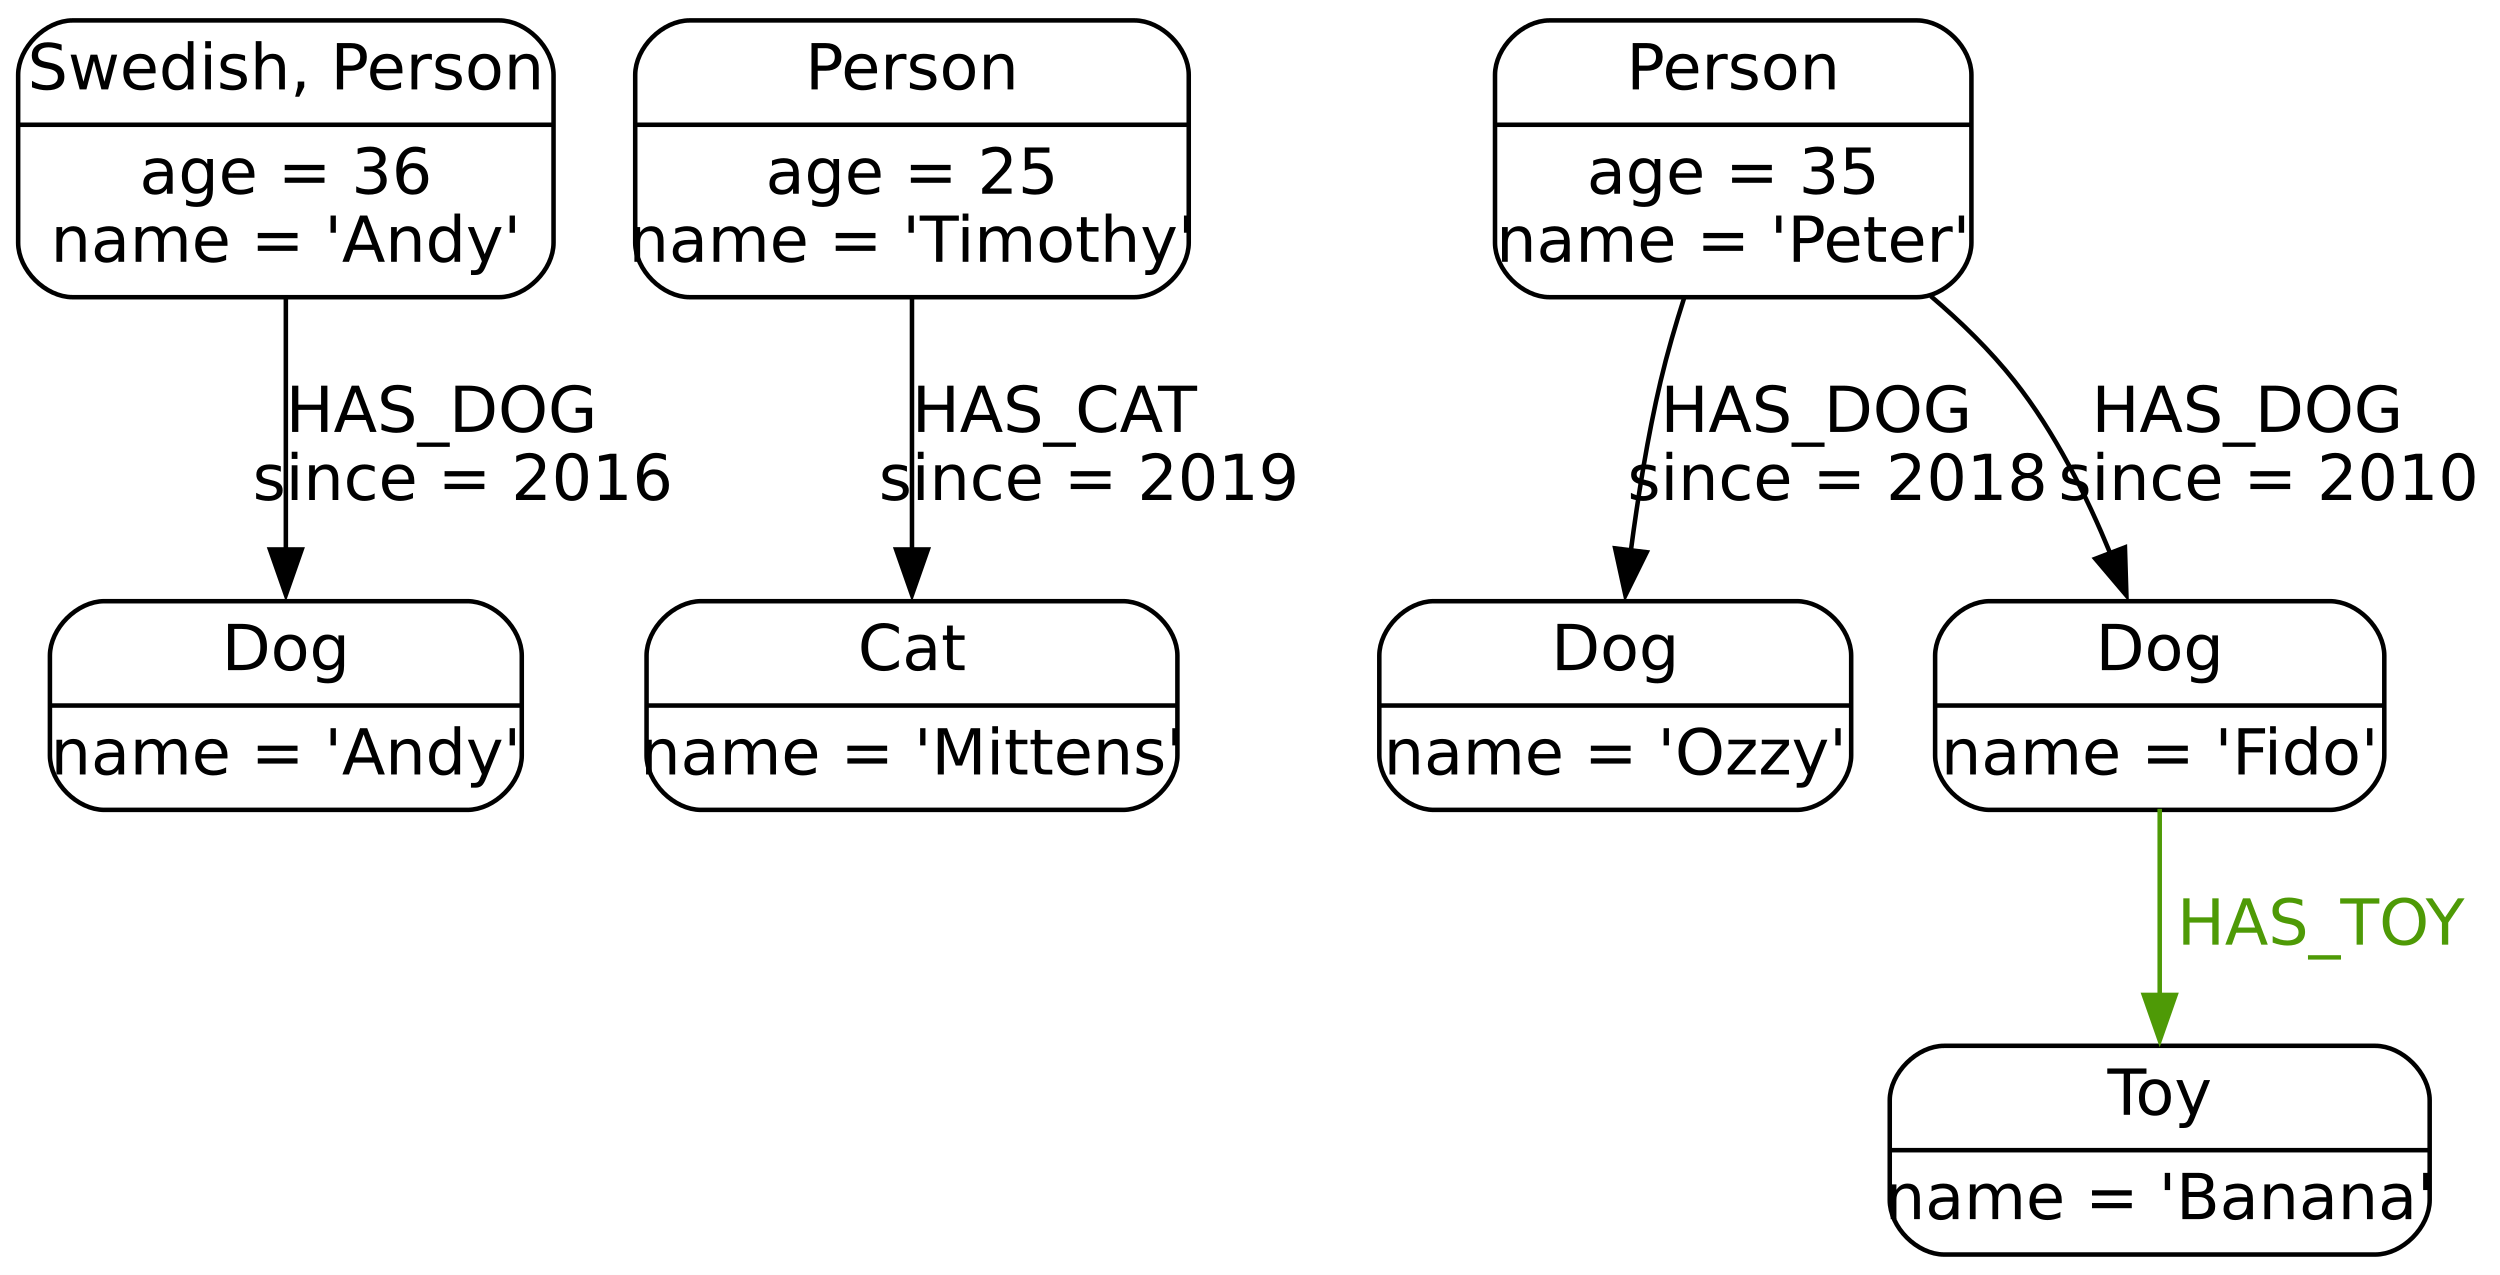
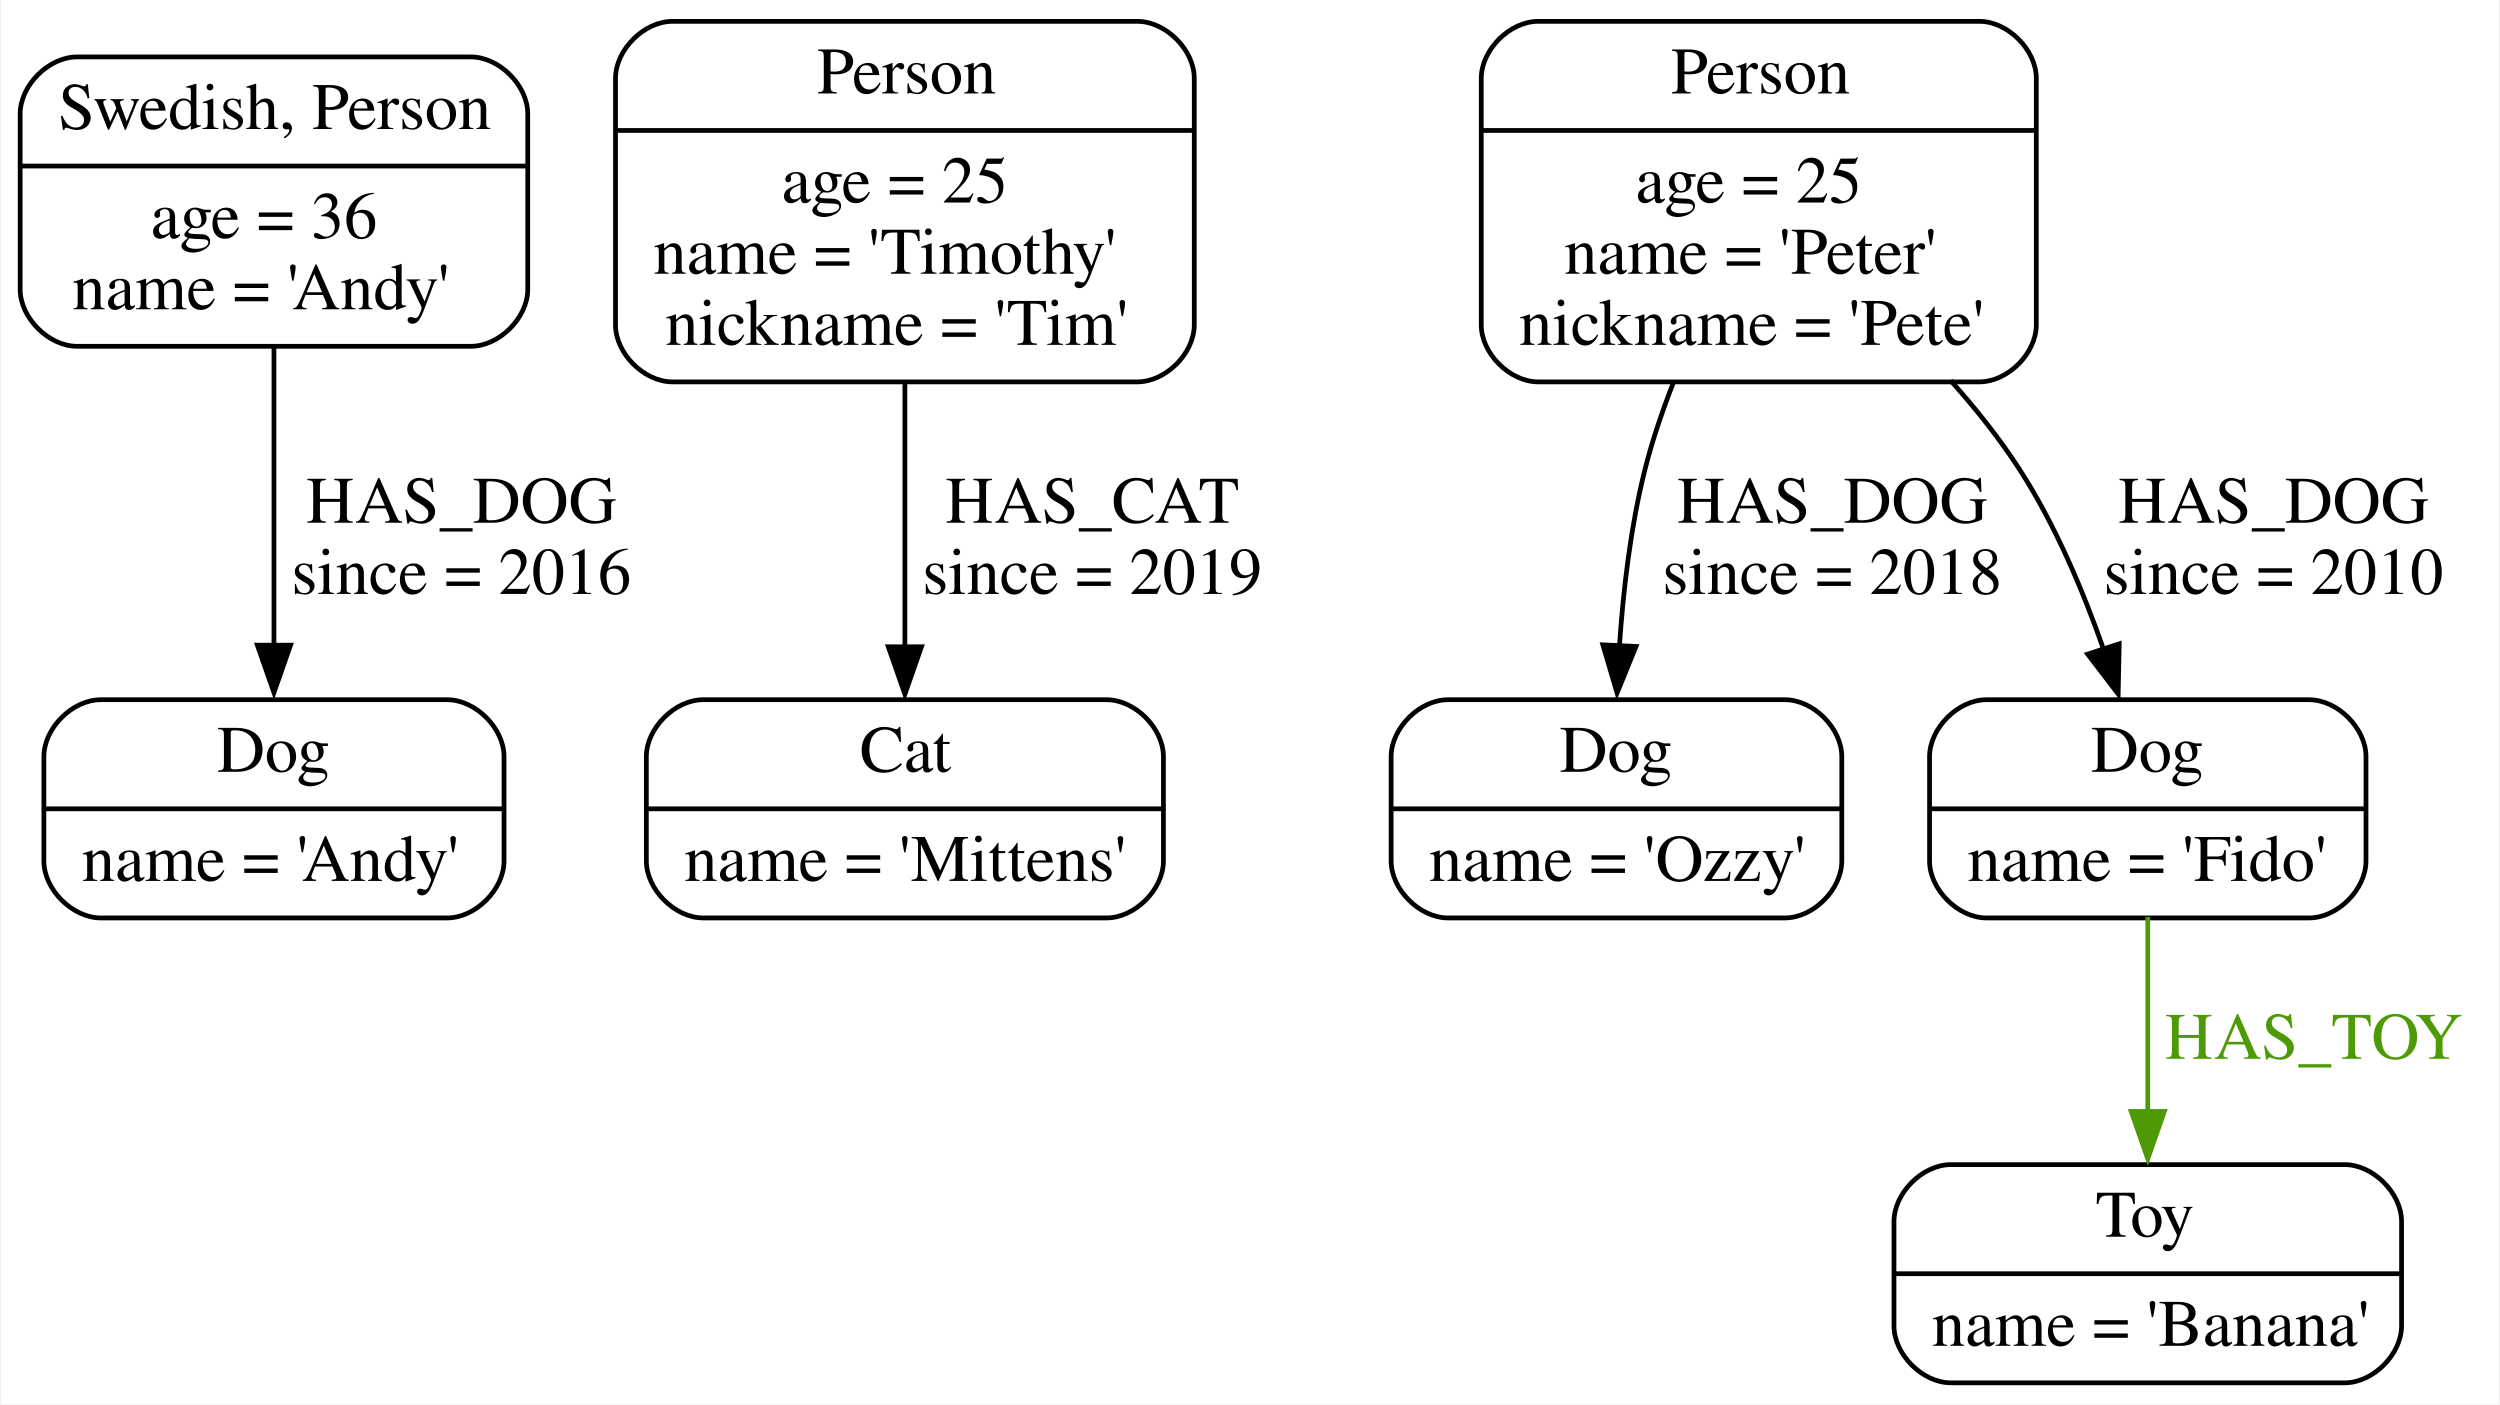
- <svg xmlns="http://www.w3.org/2000/svg" width="551pt" height="281pt" viewBox="0.00 0.00 551.00 281.00">
-   <g id="graph0" class="graph" transform="scale(1 1) rotate(0) translate(4 277)">
-     <polygon fill="white" stroke="none" points="-4,4 -4,-277 547,-277 547,4 -4,4" />
+ <svg xmlns="http://www.w3.org/2000/svg" width="527pt" height="296pt" viewBox="0.00 0.00 526.50 296.00">
+   <g id="graph0" class="graph" transform="scale(1 1) rotate(0) translate(4 292)">
+     <polygon fill="white" stroke="none" points="-4,4 -4,-292 522.5,-292 522.5,4 -4,4" />
    <g id="node1" class="node">
-       <path fill="none" stroke="black" d="M12,-211.5C12,-211.5 106,-211.5 106,-211.5 112,-211.5 118,-217.5 118,-223.5 118,-223.5 118,-260.5 118,-260.5 118,-266.5 112,-272.5 106,-272.5 106,-272.5 12,-272.5 12,-272.5 6,-272.5 0,-266.5 0,-260.5 0,-260.5 0,-223.5 0,-223.5 0,-217.5 6,-211.5 12,-211.5" />
-       <text text-anchor="middle" x="59" y="-257.3" font-family="Bitstream Vera Sans" font-size="14.00">Swedish, Person</text>
-       <polyline fill="none" stroke="black" points="0,-249.5 118,-249.5" />
-       <text text-anchor="middle" x="59" y="-234.3" font-family="Bitstream Vera Sans" font-size="14.00">age = 36</text>
-       <text text-anchor="middle" x="59" y="-219.3" font-family="Bitstream Vera Sans" font-size="14.00">name = 'Andy'</text>
+       <path fill="none" stroke="black" d="M12,-219C12,-219 95,-219 95,-219 101,-219 107,-225 107,-231 107,-231 107,-268 107,-268 107,-274 101,-280 95,-280 95,-280 12,-280 12,-280 6,-280 0,-274 0,-268 0,-268 0,-231 0,-231 0,-225 6,-219 12,-219" />
+       <text text-anchor="start" x="8" y="-264.8" font-family="Times,serif" font-size="14.00">Swedish, Person</text>
+       <polyline fill="none" stroke="black" points="0,-257 107,-257" />
+       <text text-anchor="start" x="27.5" y="-241.8" font-family="Times,serif" font-size="14.00">age = 36 </text>
+       <text text-anchor="start" x="11" y="-226.8" font-family="Times,serif" font-size="14.00"> name = 'Andy'</text>
    </g>
    <g id="node4" class="node">
-       <path fill="none" stroke="black" d="M19,-98.5C19,-98.5 99,-98.5 99,-98.5 105,-98.5 111,-104.5 111,-110.5 111,-110.5 111,-132.5 111,-132.5 111,-138.5 105,-144.5 99,-144.5 99,-144.5 19,-144.5 19,-144.5 13,-144.5 7,-138.5 7,-132.5 7,-132.5 7,-110.5 7,-110.5 7,-104.5 13,-98.5 19,-98.5" />
-       <text text-anchor="middle" x="59" y="-129.3" font-family="Bitstream Vera Sans" font-size="14.00">Dog</text>
-       <polyline fill="none" stroke="black" points="7,-121.5 111,-121.5" />
-       <text text-anchor="middle" x="59" y="-106.3" font-family="Bitstream Vera Sans" font-size="14.00">name = 'Andy'</text>
+       <path fill="none" stroke="black" d="M17,-98.5C17,-98.5 90,-98.5 90,-98.5 96,-98.5 102,-104.5 102,-110.5 102,-110.5 102,-132.5 102,-132.5 102,-138.5 96,-144.5 90,-144.5 90,-144.5 17,-144.5 17,-144.5 11,-144.5 5,-138.5 5,-132.5 5,-132.5 5,-110.5 5,-110.5 5,-104.5 11,-98.5 17,-98.5" />
+       <text text-anchor="start" x="41.5" y="-129.3" font-family="Times,serif" font-size="14.00">Dog</text>
+       <polyline fill="none" stroke="black" points="5,-121.5 102,-121.5" />
+       <text text-anchor="start" x="13" y="-106.3" font-family="Times,serif" font-size="14.00">name = 'Andy'</text>
    </g>
    <g id="edge1" class="edge">
-       <path fill="none" stroke="black" d="M59,-211.71C59,-194.78 59,-173.42 59,-155.85" />
-       <polygon fill="black" stroke="black" points="62.5,-155.9 59,-145.9 55.5,-155.9 62.5,-155.9" />
-       <text text-anchor="start" x="59" y="-181.8" font-family="Bitstream Vera Sans" font-size="14.00">  HAS_DOG</text>
-       <text text-anchor="middle" x="98" y="-166.8" font-family="Bitstream Vera Sans" font-size="14.00">since = 2016</text>
+       <path fill="none" stroke="black" d="M53.5,-219.28C53.5,-200.28 53.5,-175.48 53.5,-155.73" />
+       <polygon fill="black" stroke="black" points="57,-156 53.5,-146 50,-156 57,-156" />
+       <text text-anchor="middle" x="93" y="-181.8" font-family="Times,serif" font-size="14.00">HAS_DOG </text>
+       <text text-anchor="middle" x="93" y="-166.8" font-family="Times,serif" font-size="14.00">  since = 2016</text>
    </g>
    <g id="node2" class="node">
-       <path fill="none" stroke="black" d="M148,-211.5C148,-211.5 246,-211.5 246,-211.5 252,-211.5 258,-217.5 258,-223.5 258,-223.5 258,-260.5 258,-260.5 258,-266.5 252,-272.5 246,-272.5 246,-272.5 148,-272.5 148,-272.5 142,-272.5 136,-266.5 136,-260.5 136,-260.5 136,-223.5 136,-223.5 136,-217.5 142,-211.5 148,-211.5" />
-       <text text-anchor="middle" x="197" y="-257.3" font-family="Bitstream Vera Sans" font-size="14.00">Person</text>
-       <polyline fill="none" stroke="black" points="136,-249.5 258,-249.5" />
-       <text text-anchor="middle" x="197" y="-234.3" font-family="Bitstream Vera Sans" font-size="14.00">age = 25</text>
-       <text text-anchor="middle" x="197" y="-219.3" font-family="Bitstream Vera Sans" font-size="14.00">name = 'Timothy'</text>
+       <path fill="none" stroke="black" d="M137.5,-211.5C137.5,-211.5 235.5,-211.5 235.5,-211.5 241.5,-211.5 247.5,-217.5 247.5,-223.5 247.5,-223.5 247.5,-275.5 247.5,-275.5 247.5,-281.5 241.5,-287.5 235.5,-287.5 235.5,-287.5 137.5,-287.5 137.5,-287.5 131.5,-287.5 125.5,-281.5 125.5,-275.5 125.5,-275.5 125.5,-223.5 125.5,-223.5 125.5,-217.5 131.5,-211.5 137.5,-211.5" />
+       <text text-anchor="start" x="168" y="-272.3" font-family="Times,serif" font-size="14.00">Person</text>
+       <polyline fill="none" stroke="black" points="125.5,-264.5 247.5,-264.5" />
+       <text text-anchor="start" x="160.5" y="-249.3" font-family="Times,serif" font-size="14.00">age = 25 </text>
+       <text text-anchor="start" x="133.5" y="-234.3" font-family="Times,serif" font-size="14.00"> name = 'Timothy' </text>
+       <text text-anchor="start" x="136" y="-219.3" font-family="Times,serif" font-size="14.00"> nickname = 'Tim'</text>
+     </g>
+     <g id="node5" class="node">
+       <path fill="none" stroke="black" d="M144,-98.5C144,-98.5 229,-98.5 229,-98.5 235,-98.5 241,-104.5 241,-110.5 241,-110.5 241,-132.5 241,-132.5 241,-138.5 235,-144.5 229,-144.5 229,-144.5 144,-144.5 144,-144.5 138,-144.5 132,-138.5 132,-132.5 132,-132.5 132,-110.5 132,-110.5 132,-104.5 138,-98.5 144,-98.5" />
+       <text text-anchor="start" x="177" y="-129.3" font-family="Times,serif" font-size="14.00">Cat</text>
+       <polyline fill="none" stroke="black" points="132,-121.5 241,-121.5" />
+       <text text-anchor="start" x="140" y="-106.3" font-family="Times,serif" font-size="14.00">name = 'Mittens'</text>
+     </g>
+     <g id="edge2" class="edge">
+       <path fill="none" stroke="black" d="M186.5,-211.72C186.5,-193.98 186.5,-172.87 186.5,-155.63" />
+       <polygon fill="black" stroke="black" points="190,-155.66 186.5,-145.66 183,-155.66 190,-155.66" />
+       <text text-anchor="middle" x="226" y="-181.8" font-family="Times,serif" font-size="14.00">HAS_CAT </text>
+       <text text-anchor="middle" x="226" y="-166.8" font-family="Times,serif" font-size="14.00">  since = 2019</text>
+     </g>
+     <g id="node3" class="node">
+       <path fill="none" stroke="black" d="M320,-211.5C320,-211.5 413,-211.5 413,-211.5 419,-211.5 425,-217.5 425,-223.5 425,-223.5 425,-275.5 425,-275.5 425,-281.5 419,-287.5 413,-287.5 413,-287.5 320,-287.5 320,-287.5 314,-287.5 308,-281.5 308,-275.5 308,-275.5 308,-223.5 308,-223.5 308,-217.5 314,-211.5 320,-211.5" />
+       <text text-anchor="start" x="348" y="-272.3" font-family="Times,serif" font-size="14.00">Person</text>
+       <polyline fill="none" stroke="black" points="308,-264.5 425,-264.5" />
+       <text text-anchor="start" x="340.5" y="-249.3" font-family="Times,serif" font-size="14.00">age = 25 </text>
+       <text text-anchor="start" x="325.5" y="-234.3" font-family="Times,serif" font-size="14.00"> name = 'Peter'</text>
+       <text text-anchor="start" x="316" y="-219.3" font-family="Times,serif" font-size="14.00"> nickname = 'Pete'</text>
+     </g>
+     <g id="node6" class="node">
+       <path fill="none" stroke="black" d="M301,-98.5C301,-98.5 372,-98.5 372,-98.5 378,-98.5 384,-104.5 384,-110.5 384,-110.5 384,-132.5 384,-132.5 384,-138.5 378,-144.5 372,-144.5 372,-144.5 301,-144.5 301,-144.5 295,-144.5 289,-138.5 289,-132.5 289,-132.5 289,-110.5 289,-110.5 289,-104.5 295,-98.5 301,-98.5" />
+       <text text-anchor="start" x="324.5" y="-129.3" font-family="Times,serif" font-size="14.00">Dog</text>
+       <polyline fill="none" stroke="black" points="289,-121.5 384,-121.5" />
+       <text text-anchor="start" x="297" y="-106.3" font-family="Times,serif" font-size="14.00">name = 'Ozzy'</text>
+     </g>
+     <g id="edge3" class="edge">
+       <path fill="none" stroke="black" d="M348.66,-211.76C346.24,-205.61 344.06,-199.21 342.5,-193 339.49,-181.03 337.92,-167.59 337.12,-155.68" />
+       <polygon fill="black" stroke="black" points="340.62,-155.72 336.63,-145.91 333.63,-156.07 340.62,-155.72" />
+       <text text-anchor="middle" x="382" y="-181.8" font-family="Times,serif" font-size="14.00">HAS_DOG </text>
+       <text text-anchor="middle" x="382" y="-166.8" font-family="Times,serif" font-size="14.00">  since = 2018</text>
+     </g>
+     <g id="node7" class="node">
+       <path fill="none" stroke="black" d="M414.5,-98.5C414.5,-98.5 482.5,-98.5 482.5,-98.5 488.5,-98.5 494.5,-104.5 494.5,-110.5 494.5,-110.5 494.5,-132.5 494.5,-132.5 494.5,-138.5 488.5,-144.5 482.5,-144.5 482.5,-144.5 414.5,-144.5 414.5,-144.5 408.5,-144.5 402.5,-138.5 402.5,-132.5 402.5,-132.5 402.5,-110.5 402.5,-110.5 402.5,-104.5 408.5,-98.5 414.5,-98.5" />
+       <text text-anchor="start" x="436.5" y="-129.3" font-family="Times,serif" font-size="14.00">Dog</text>
+       <polyline fill="none" stroke="black" points="402.5,-121.5 494.5,-121.5" />
+       <text text-anchor="start" x="410.5" y="-106.3" font-family="Times,serif" font-size="14.00">name = 'Fido'</text>
+     </g>
+     <g id="edge4" class="edge">
+       <path fill="none" stroke="black" d="M406.93,-211.8C412.25,-205.85 417.31,-199.5 421.5,-193 428.96,-181.45 434.84,-167.53 439.18,-155.12" />
+       <polygon fill="black" stroke="black" points="442.48,-156.29 442.26,-145.7 435.83,-154.11 442.48,-156.29" />
+       <text text-anchor="middle" x="475" y="-181.8" font-family="Times,serif" font-size="14.00">HAS_DOG </text>
+       <text text-anchor="middle" x="475" y="-166.8" font-family="Times,serif" font-size="14.00">  since = 2010</text>
    </g>
    <g id="node8" class="node">
-       <path fill="none" stroke="black" d="M150.5,-98.5C150.5,-98.5 243.5,-98.5 243.5,-98.5 249.5,-98.5 255.5,-104.5 255.5,-110.5 255.5,-110.5 255.5,-132.5 255.5,-132.5 255.5,-138.5 249.5,-144.5 243.5,-144.5 243.5,-144.5 150.5,-144.5 150.5,-144.5 144.5,-144.5 138.5,-138.5 138.5,-132.5 138.5,-132.5 138.5,-110.5 138.5,-110.5 138.5,-104.5 144.5,-98.5 150.5,-98.5" />
-       <text text-anchor="middle" x="197" y="-129.3" font-family="Bitstream Vera Sans" font-size="14.00">Cat</text>
-       <polyline fill="none" stroke="black" points="138.5,-121.5 255.5,-121.5" />
-       <text text-anchor="middle" x="197" y="-106.3" font-family="Bitstream Vera Sans" font-size="14.00">name = 'Mittens'</text>
+       <path fill="none" stroke="black" d="M407,-0.5C407,-0.5 490,-0.5 490,-0.5 496,-0.5 502,-6.5 502,-12.5 502,-12.5 502,-34.5 502,-34.5 502,-40.5 496,-46.5 490,-46.5 490,-46.5 407,-46.5 407,-46.5 401,-46.5 395,-40.5 395,-34.5 395,-34.5 395,-12.5 395,-12.5 395,-6.5 401,-0.5 407,-0.5" />
+       <text text-anchor="start" x="437.5" y="-31.3" font-family="Times,serif" font-size="14.00">Toy</text>
+       <polyline fill="none" stroke="black" points="395,-23.5 502,-23.5" />
+       <text text-anchor="start" x="403" y="-8.3" font-family="Times,serif" font-size="14.00">name = 'Banana'</text>
    </g>
    <g id="edge5" class="edge">
-       <path fill="none" stroke="black" d="M197,-211.71C197,-194.78 197,-173.42 197,-155.85" />
-       <polygon fill="black" stroke="black" points="200.5,-155.9 197,-145.9 193.5,-155.9 200.5,-155.9" />
-       <text text-anchor="start" x="197" y="-181.8" font-family="Bitstream Vera Sans" font-size="14.00">  HAS_CAT</text>
-       <text text-anchor="middle" x="236" y="-166.8" font-family="Bitstream Vera Sans" font-size="14.00">since = 2019</text>
-     </g>
-     <g id="node3" class="node">
-       <path fill="none" stroke="black" d="M337.5,-211.5C337.5,-211.5 418.5,-211.5 418.5,-211.5 424.5,-211.5 430.5,-217.5 430.5,-223.5 430.5,-223.5 430.5,-260.5 430.5,-260.5 430.5,-266.5 424.5,-272.5 418.5,-272.5 418.5,-272.5 337.5,-272.5 337.5,-272.5 331.5,-272.5 325.5,-266.5 325.5,-260.5 325.5,-260.5 325.5,-223.5 325.5,-223.5 325.5,-217.5 331.5,-211.5 337.5,-211.5" />
-       <text text-anchor="middle" x="378" y="-257.3" font-family="Bitstream Vera Sans" font-size="14.00">Person</text>
-       <polyline fill="none" stroke="black" points="325.5,-249.5 430.5,-249.5" />
-       <text text-anchor="middle" x="378" y="-234.3" font-family="Bitstream Vera Sans" font-size="14.00">age = 35</text>
-       <text text-anchor="middle" x="378" y="-219.3" font-family="Bitstream Vera Sans" font-size="14.00">name = 'Peter'</text>
-     </g>
-     <g id="node5" class="node">
-       <path fill="none" stroke="black" d="M312,-98.5C312,-98.5 392,-98.5 392,-98.5 398,-98.5 404,-104.5 404,-110.5 404,-110.5 404,-132.5 404,-132.5 404,-138.5 398,-144.5 392,-144.5 392,-144.5 312,-144.5 312,-144.5 306,-144.5 300,-138.5 300,-132.5 300,-132.5 300,-110.5 300,-110.5 300,-104.5 306,-98.5 312,-98.5" />
-       <text text-anchor="middle" x="352" y="-129.3" font-family="Bitstream Vera Sans" font-size="14.00">Dog</text>
-       <polyline fill="none" stroke="black" points="300,-121.5 404,-121.5" />
-       <text text-anchor="middle" x="352" y="-106.3" font-family="Bitstream Vera Sans" font-size="14.00">name = 'Ozzy'</text>
-     </g>
-     <g id="edge2" class="edge">
-       <path fill="none" stroke="black" d="M367.25,-211.54C365.3,-205.47 363.43,-199.07 362,-193 359.15,-180.91 357,-167.44 355.43,-155.55" />
-       <polygon fill="black" stroke="black" points="358.93,-155.29 354.24,-145.79 351.98,-156.14 358.93,-155.29" />
-       <text text-anchor="start" x="362" y="-181.8" font-family="Bitstream Vera Sans" font-size="14.00">  HAS_DOG</text>
-       <text text-anchor="middle" x="401" y="-166.8" font-family="Bitstream Vera Sans" font-size="14.00">since = 2018</text>
-     </g>
-     <g id="node6" class="node">
-       <path fill="none" stroke="black" d="M434.5,-98.5C434.5,-98.5 509.5,-98.5 509.5,-98.5 515.5,-98.5 521.5,-104.5 521.5,-110.5 521.5,-110.5 521.5,-132.5 521.5,-132.5 521.5,-138.5 515.5,-144.5 509.5,-144.5 509.5,-144.5 434.5,-144.5 434.5,-144.5 428.5,-144.5 422.5,-138.5 422.5,-132.5 422.5,-132.5 422.5,-110.5 422.5,-110.5 422.5,-104.5 428.5,-98.5 434.5,-98.5" />
-       <text text-anchor="middle" x="472" y="-129.3" font-family="Bitstream Vera Sans" font-size="14.00">Dog</text>
-       <polyline fill="none" stroke="black" points="422.5,-121.5 521.5,-121.5" />
-       <text text-anchor="middle" x="472" y="-106.3" font-family="Bitstream Vera Sans" font-size="14.00">name = 'Fido'</text>
-     </g>
-     <g id="edge3" class="edge">
-       <path fill="none" stroke="black" d="M421.51,-211.76C428.22,-206.05 434.68,-199.73 440,-193 448.9,-181.75 455.94,-167.62 461.12,-154.98" />
-       <polygon fill="black" stroke="black" points="464.34,-156.36 464.66,-145.77 457.81,-153.85 464.34,-156.36" />
-       <text text-anchor="start" x="457" y="-181.8" font-family="Bitstream Vera Sans" font-size="14.00">  HAS_DOG</text>
-       <text text-anchor="middle" x="496" y="-166.8" font-family="Bitstream Vera Sans" font-size="14.00">since = 2010</text>
-     </g>
-     <g id="node7" class="node">
-       <path fill="none" stroke="black" d="M424.5,-0.5C424.5,-0.5 519.5,-0.5 519.5,-0.5 525.5,-0.5 531.5,-6.5 531.5,-12.5 531.5,-12.5 531.5,-34.5 531.5,-34.5 531.5,-40.5 525.5,-46.5 519.5,-46.5 519.5,-46.5 424.5,-46.5 424.5,-46.5 418.5,-46.5 412.5,-40.5 412.5,-34.5 412.5,-34.5 412.5,-12.5 412.5,-12.5 412.5,-6.5 418.5,-0.5 424.5,-0.5" />
-       <text text-anchor="middle" x="472" y="-31.3" font-family="Bitstream Vera Sans" font-size="14.00">Toy</text>
-       <polyline fill="none" stroke="black" points="412.5,-23.5 531.5,-23.5" />
-       <text text-anchor="middle" x="472" y="-8.3" font-family="Bitstream Vera Sans" font-size="14.00">name = 'Banana'</text>
-     </g>
-     <g id="edge4" class="edge">
-       <path fill="none" stroke="#4e9a06" d="M472,-98.72C472,-86.56 472,-71.18 472,-57.57" />
-       <polygon fill="#4e9a06" stroke="#4e9a06" points="475.5,-57.71 472,-47.71 468.5,-57.71 475.5,-57.71" />
-       <text text-anchor="middle" x="507.5" y="-68.8" font-family="Bitstream Vera Sans" font-size="14.00" fill="#4e9a06">  HAS_TOY</text>
+       <path fill="none" stroke="#4e9a06" d="M448.5,-98.72C448.5,-86.56 448.5,-71.18 448.5,-57.57" />
+       <polygon fill="#4e9a06" stroke="#4e9a06" points="452,-57.71 448.5,-47.71 445,-57.71 452,-57.71" />
+       <text text-anchor="middle" x="483.5" y="-68.8" font-family="Times,serif" font-size="14.00" fill="#4e9a06">  HAS_TOY</text>
    </g>
  </g>
</svg>
